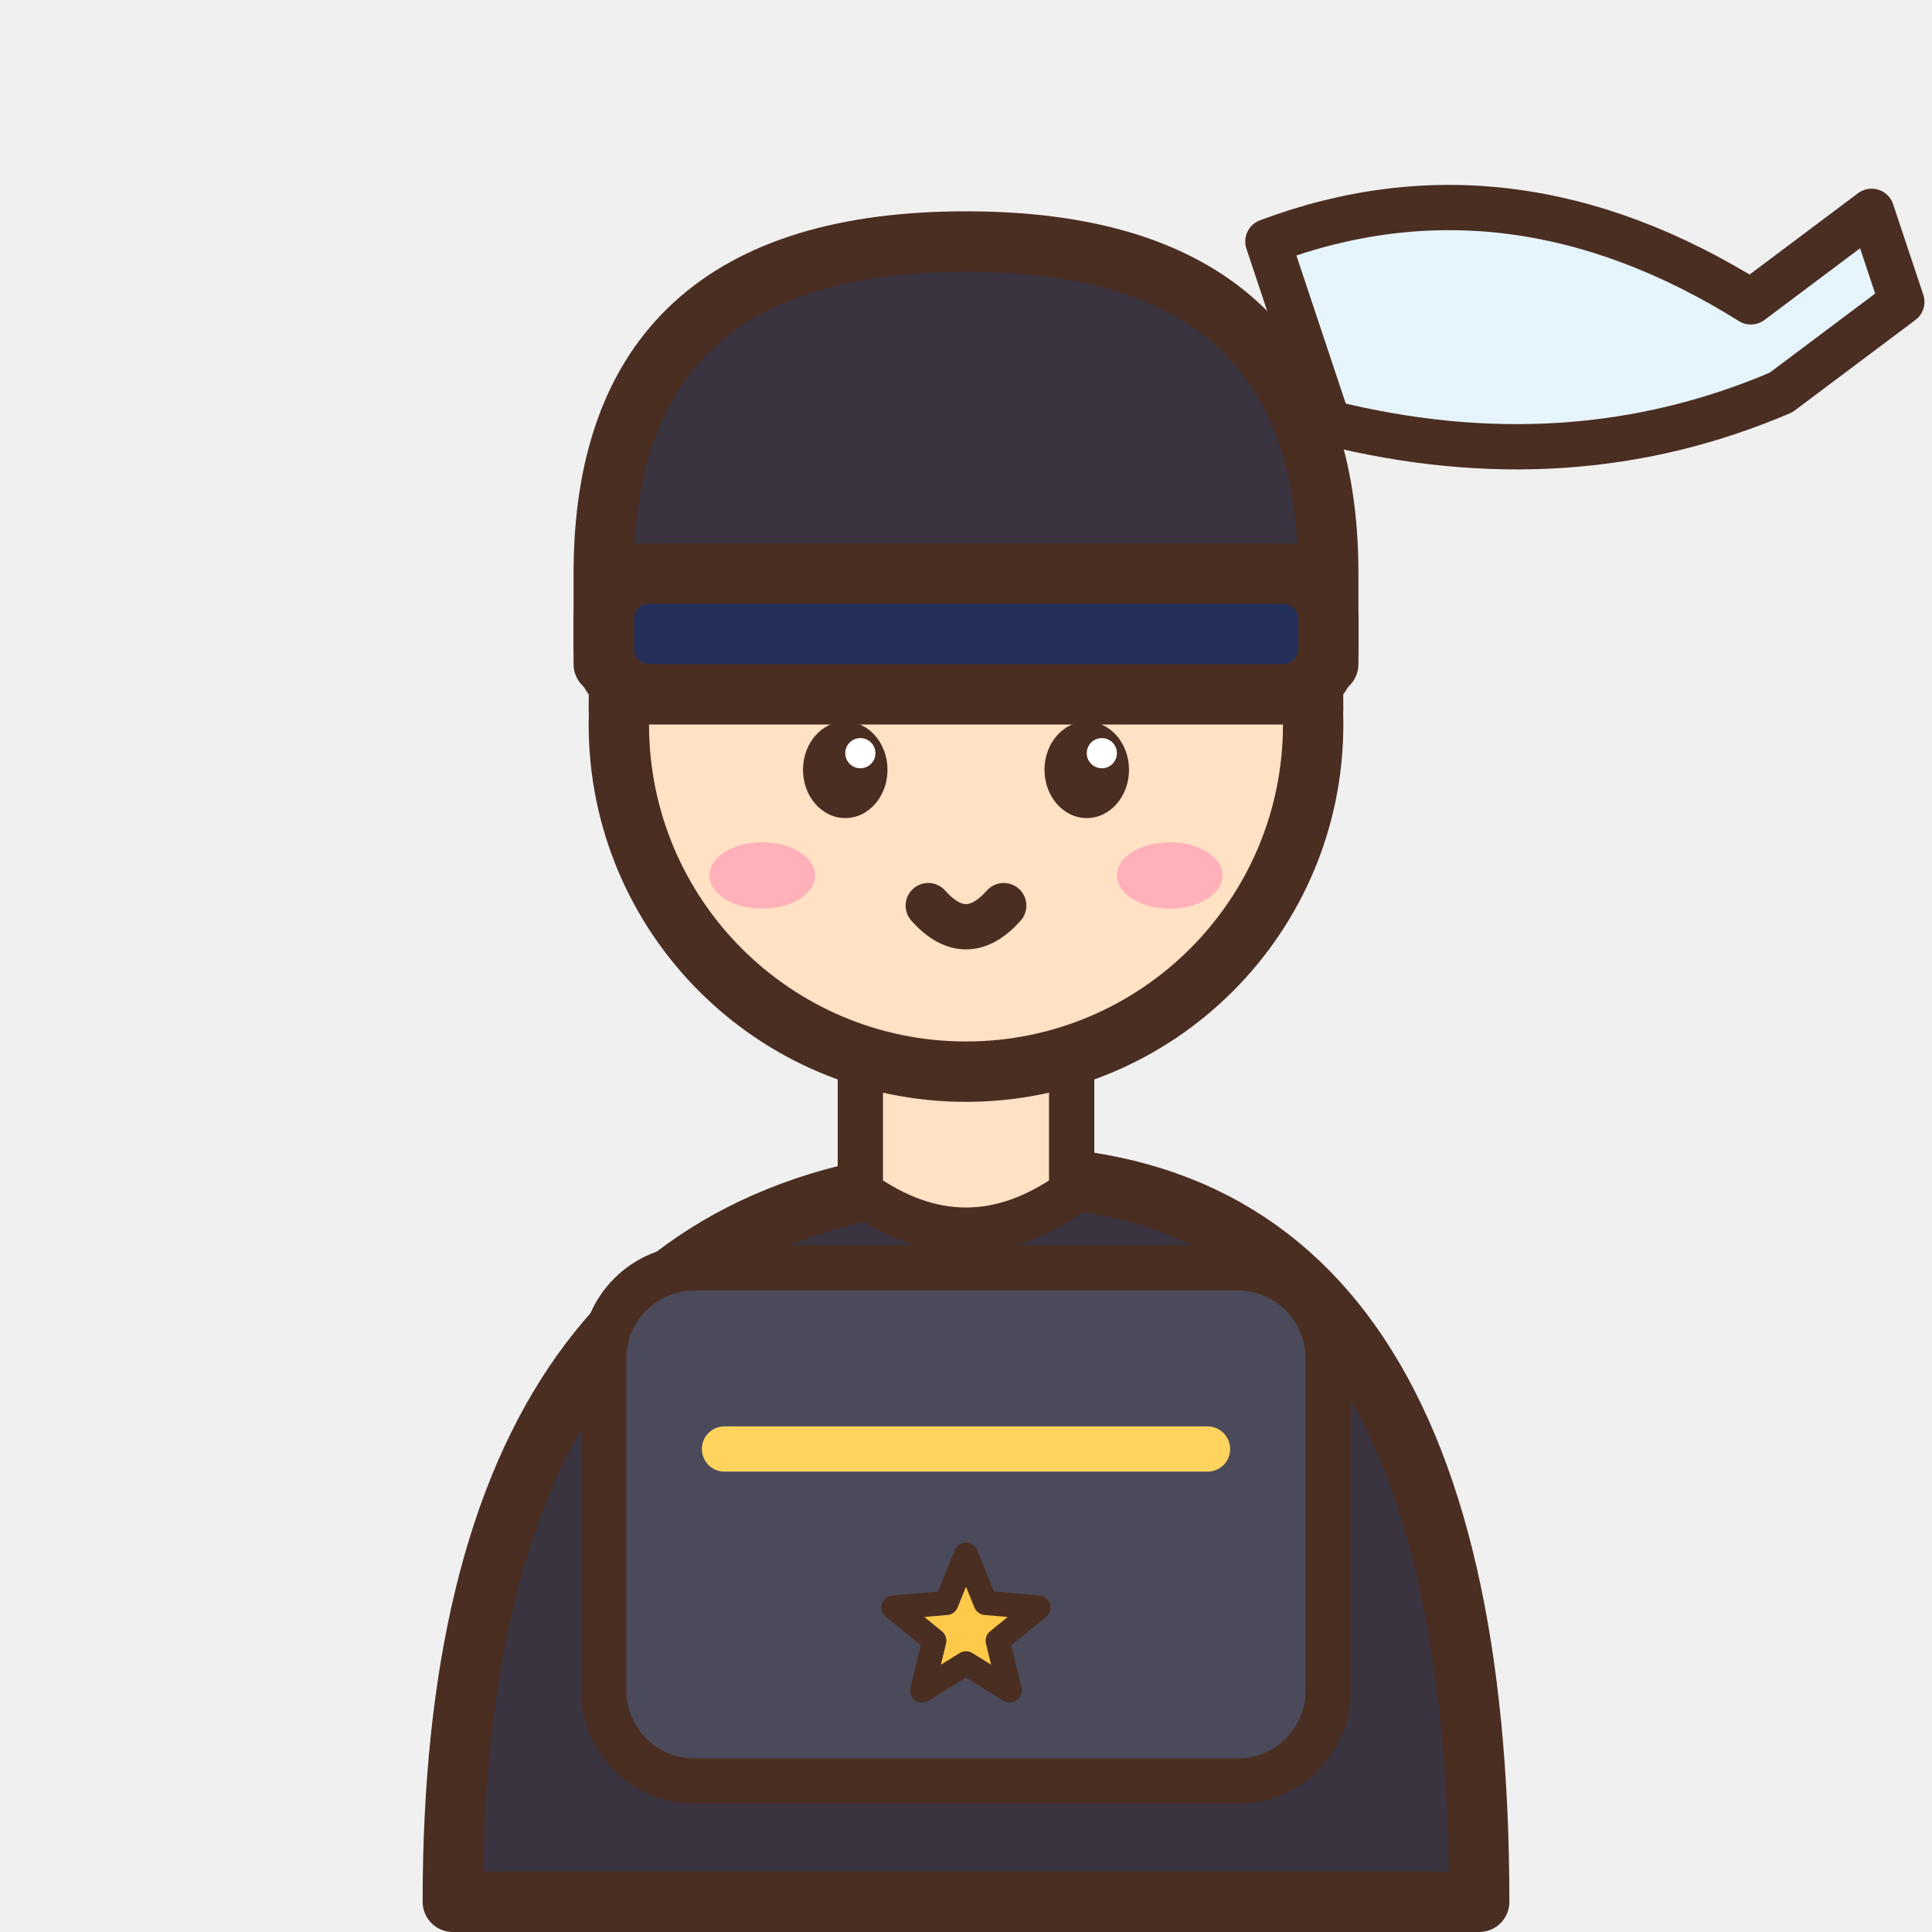
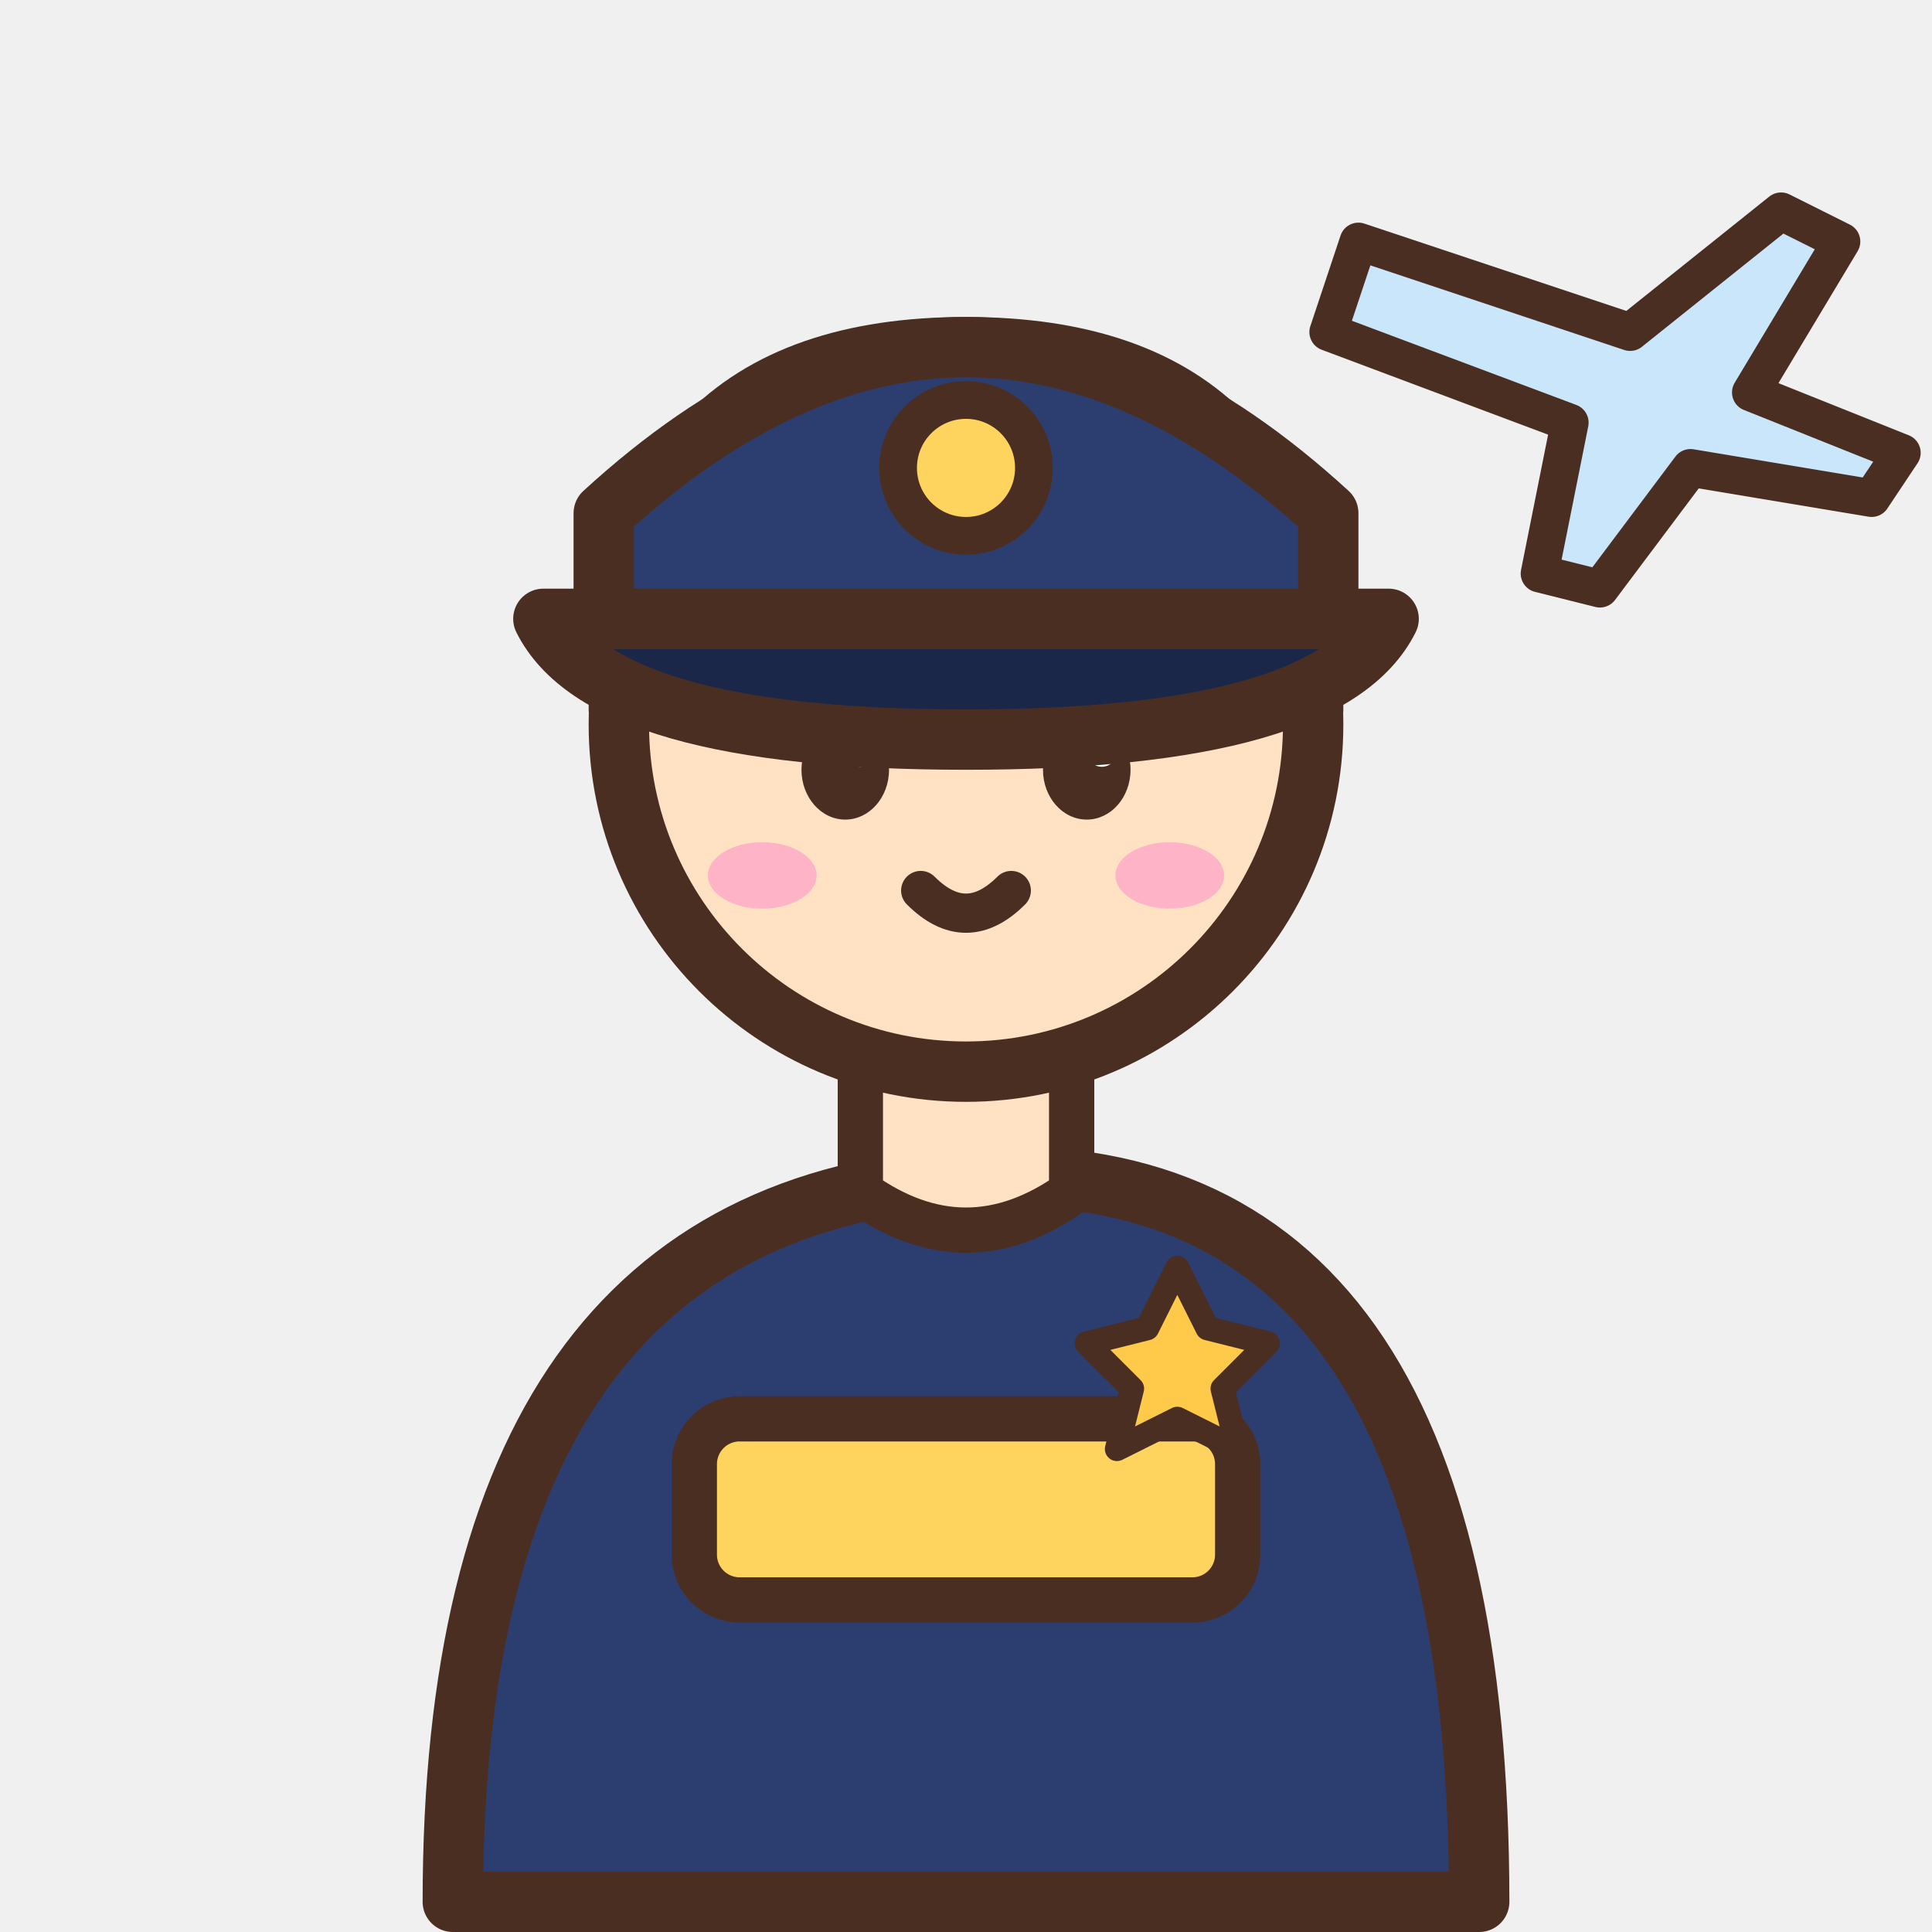
<svg xmlns="http://www.w3.org/2000/svg" viewBox="0 0 128 128">
  <g stroke="#4b2e22" stroke-width="4" stroke-linejoin="round" stroke-linecap="round">
-     <path d="M84 16q16-6 32 4l8-6 2 6-8 6q-14 6-30 2Z" fill="#e6f4fc" stroke-width="3" />
-     <path d="M30 126q0-46 34-48t34 48Z" fill="#3a3340" />
+     <path d="M90 16l18 6 10-8 4 2-6 10 10 4-2 3-12-2-6 8-4-1 2-10-16-6Z" fill="#c9e6fb" stroke-width="2.5" />
+     <path d="M30 126q0-46 34-48t34 48Z" fill="#2c3e70" />
    <path d="M57 70h14v9q-7 5-14 0Z" fill="#ffe2c4" stroke-width="3" />
    <circle cx="64" cy="48" r="23" fill="#ffe2c4" />
-     <path d="M41 47q0-24 23-24t23 24q-6-10-13-9-10-5-20 0-7-1-13 9Z" fill="#8b5a3c" />
+     <path d="M41 47q0-24 23-24t23 24q-6-10-13-9-10-5-20 0-7-1-13 9Z" fill="#3d2b63" />
    <g stroke="none">
-       <ellipse cx="56" cy="51" rx="2.8" ry="3.2" fill="#4b2e22" />
-       <ellipse cx="72" cy="51" rx="2.8" ry="3.2" fill="#4b2e22" />
-       <circle cx="57.0" cy="49.9" r="1.0" fill="#fff" />
-       <circle cx="73.0" cy="49.9" r="1.0" fill="#fff" />
-       <g fill="#ff9bb5" opacity=".7">
-         <ellipse cx="50.5" cy="58" rx="3.5" ry="2.2" />
-         <ellipse cx="77.5" cy="58" rx="3.5" ry="2.2" />
-       </g>
+       <ellipse cx="56.0" cy="51" rx="2.9" ry="3.3" fill="#4b2e22" />
+       <ellipse cx="72.0" cy="51" rx="2.9" ry="3.3" fill="#4b2e22" />
+       <circle cx="57.0" cy="49.8" r="1.0" fill="#fff" />
+       <circle cx="73.0" cy="49.8" r="1.0" fill="#fff" />
+       <ellipse cx="50.5" cy="58.0" rx="3.6" ry="2.2" fill="#ffb3c6" />
+       <ellipse cx="77.5" cy="58.0" rx="3.6" ry="2.2" fill="#ffb3c6" />
    </g>
-     <path d="M61.5 60q2.5 2.8 5 0" fill="none" stroke-width="3" />
-     <path d="M40 38q0-22 24-22t24 22v6H40Z" fill="#3a3340" />
-     <rect x="40" y="38" width="48" height="8" rx="3" fill="#24305a" />
-     <rect x="40" y="84" width="48" height="34" rx="6" fill="#4a4a5a" stroke-width="3" />
-     <path d="M48 96h32" stroke="#ffd45e" stroke-width="3" />
-     <path d="M64.0 103.0L65.3 106.2L68.8 106.5L66.1 108.7L66.9 112.0L64.0 110.2L61.1 112.0L61.9 108.7L59.2 106.5L62.7 106.2Z" fill="#ffc94a" stroke-width="1.6" />
+     <path d="M61.0 59.0q3.0 3.0 6.0 0" fill="none" stroke-width="2.6" />
+     <path d="M40 34q24-22 48 0v7H40Z" fill="#2c3e70" />
+     <path d="M36 41h56q-4 8-28 8t-28-8Z" fill="#1b2748" />
+     <circle cx="64" cy="31" r="4.5" fill="#ffd45e" stroke-width="2.5" />
+     <rect x="46" y="94" width="36" height="12" rx="3" fill="#ffd45e" stroke-width="3" />
+     <path d="M78 84l2 4 4 1-3 3 1 4-4-2-4 2 1-4-3-3 4-1Z" fill="#ffc94a" stroke-width="1.6" />
  </g>
</svg>
